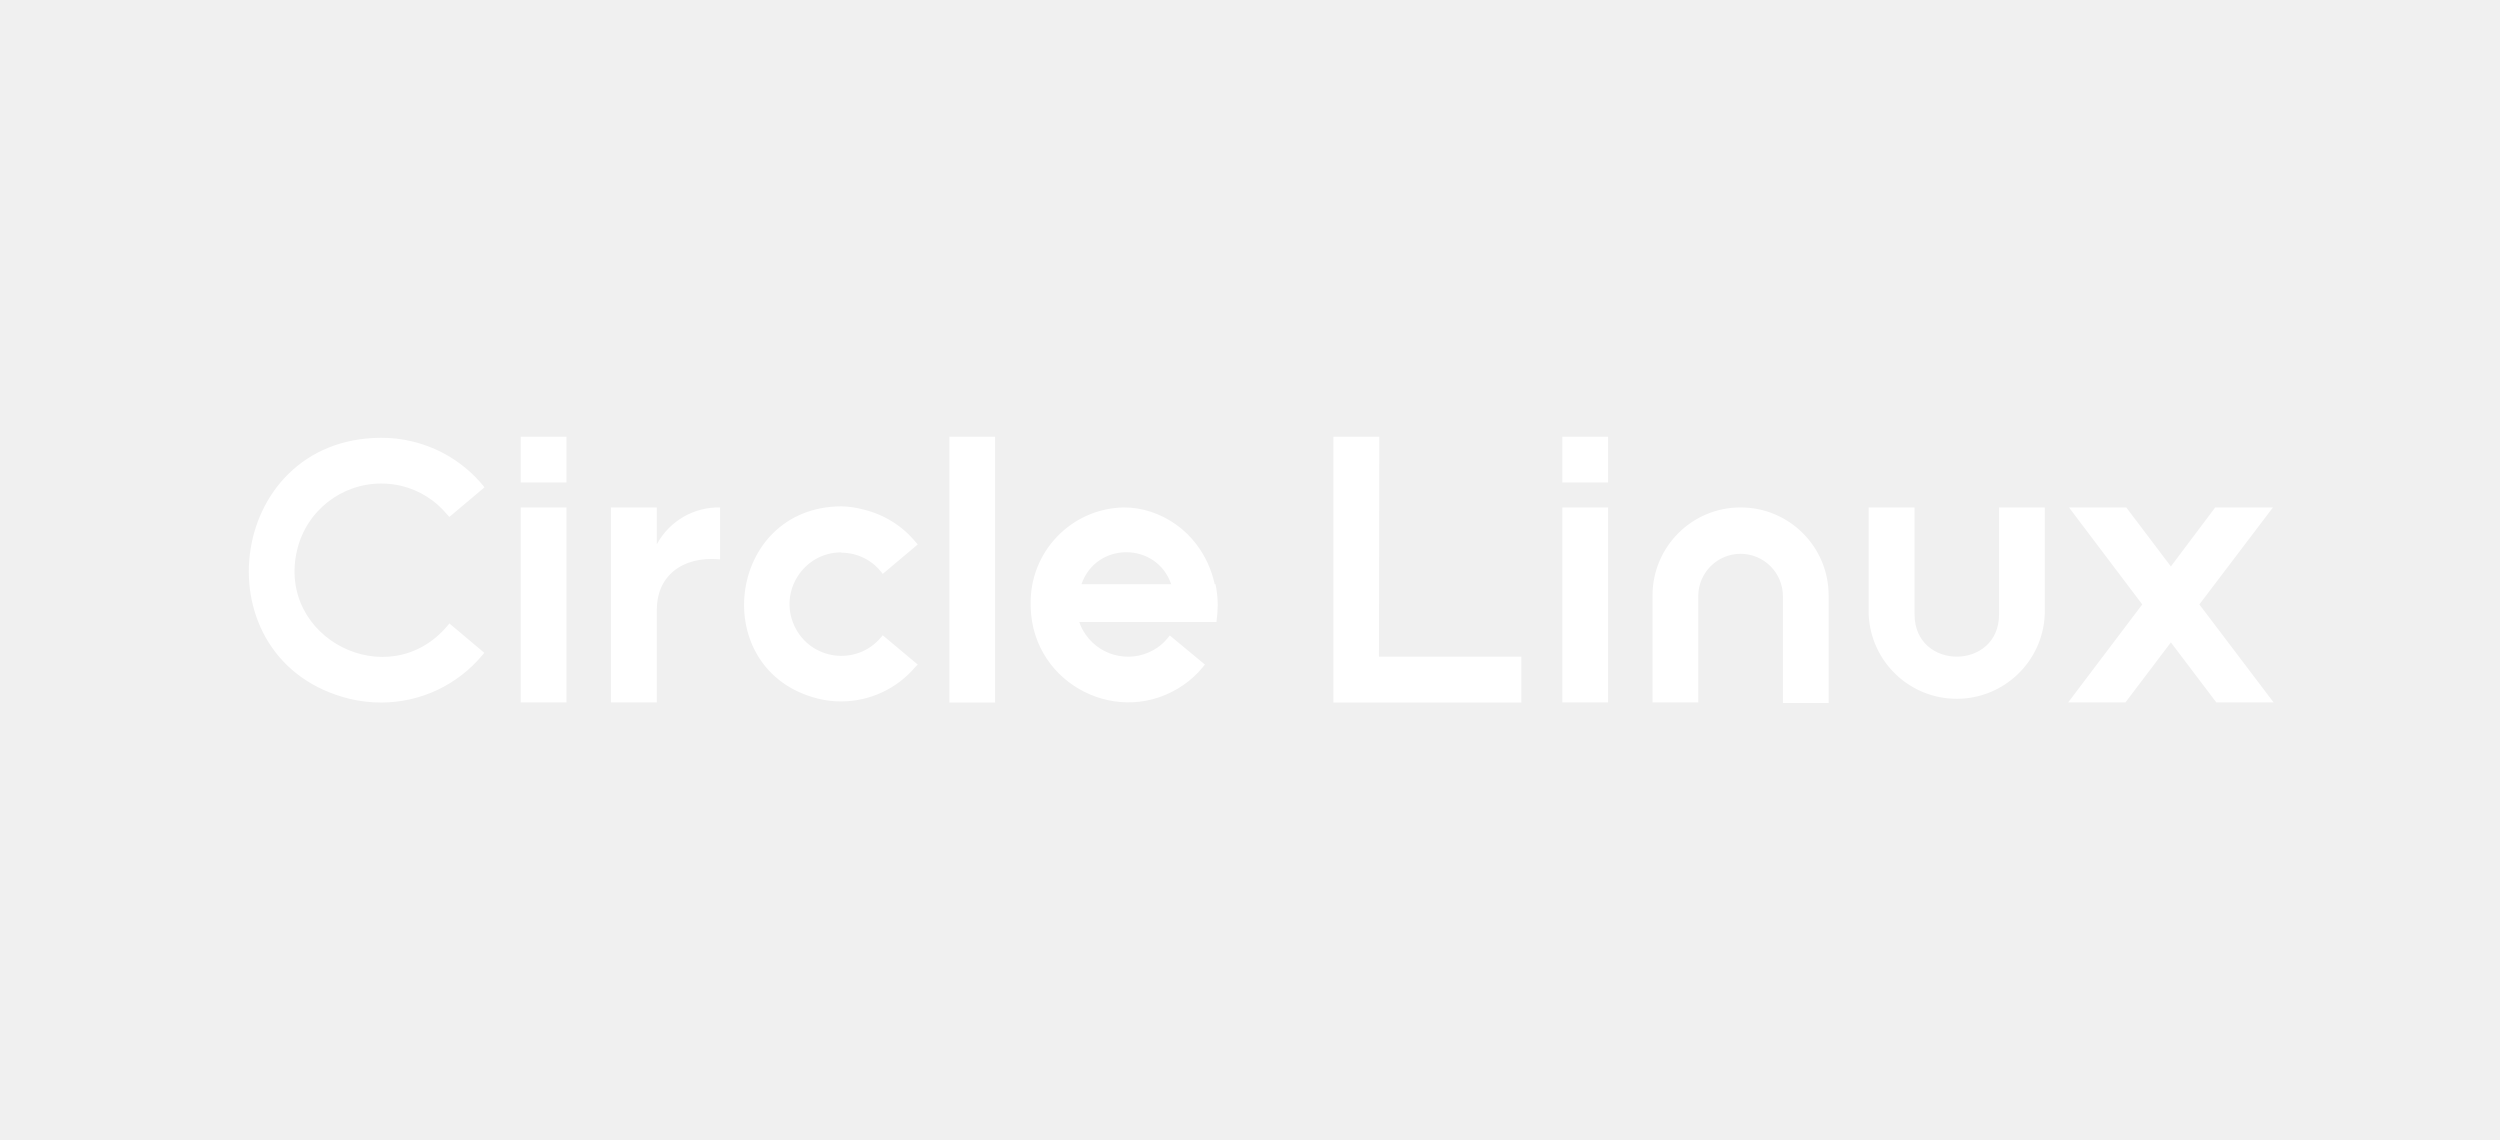
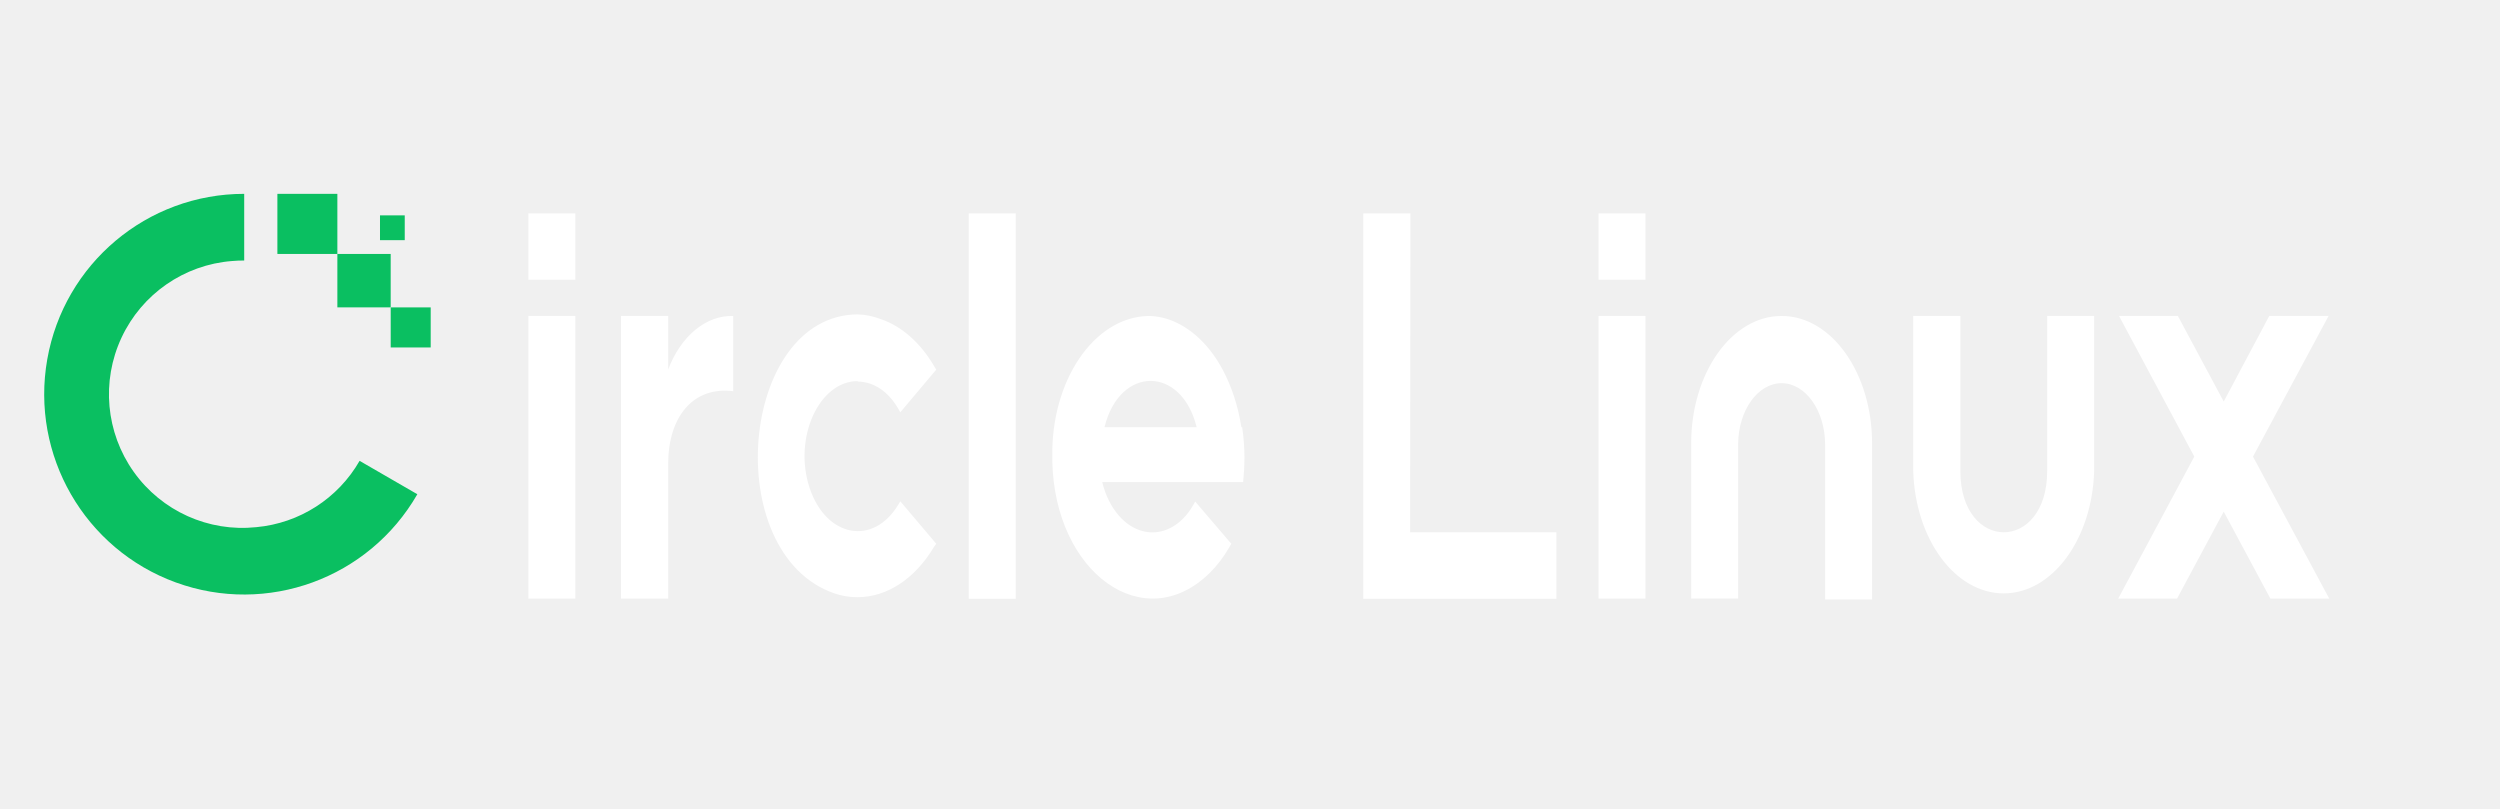
- <svg xmlns="http://www.w3.org/2000/svg" id="logo" viewBox="0 0 158 72" version="1.1">
+ <svg xmlns="http://www.w3.org/2000/svg" id="logo" viewBox="0 0 272 88" version="1.1" width="272" height="88">
  <defs id="defs4">
    <style id="style2">.cls-1{fill:none;}.cls-2{fill:#fff;}</style>
  </defs>
-   <rect class="cls-1" width="158" height="72" id="rect8" />
-   <path class="cls-2" d="m 18.78,34.75 c -1.34,5.606 5.782,9.204 9.5,4.8 l 0.12,-0.15 2.21,1.86 -0.12,0.14 c -1.577,1.896 -3.914,2.995 -6.38,3 -0.673,0.002 -1.345,-0.075 -2,-0.23 -9.589,-2.347 -7.921,-16.453 1.95,-16.5 0.674,-0.007 1.346,0.07 2,0.23 1.737,0.416 3.294,1.381 4.44,2.75 l 0.12,0.15 -2.22,1.87 -0.13,-0.14 c -0.741,-0.903 -1.755,-1.542 -2.89,-1.82 -0.419,-0.099 -0.849,-0.15 -1.28,-0.15 -2.53,-0.004 -4.732,1.729 -5.32,4.19 z m 34.38,0.18 c 0.259,8.9e-4 0.518,0.031 0.77,0.09 0.686,0.164 1.297,0.551 1.74,1.1 L 55.79,36.27 58,34.41 57.88,34.27 C 57.039,33.245 55.888,32.522 54.6,32.21 54.131,32.08 53.647,32.01 53.16,32 c -7.263,0.046 -8.492,10.419 -1.44,12.16 0.474,0.116 0.962,0.173 1.45,0.17 1.809,-0.004 3.525,-0.806 4.69,-2.19 L 58,42 55.79,40.15 55.67,40.29 C 54.127,42.117 51.209,41.724 50.204,39.553 49.2,37.383 50.789,34.904 53.18,34.91 Z M 32.91,30.49 H 35.8 V 27.6 h -2.89 z m 0,13.9 H 35.8 V 32.07 h -2.89 z m 65.83,-13.9 h 2.89 V 27.6 h -2.89 z m 0,13.9 h 2.89 V 32.07 H 98.74 Z M 60,44.4 h 2.89 V 27.6 H 60 Z m 16.82,-7.48 c 0.092,0.434 0.139,0.876 0.14,1.32 -0.003,0.358 -0.03,0.715 -0.08,1.07 h -8.67 c 0.095,0.281 0.229,0.547 0.4,0.79 1.03,1.482 3.067,1.85 4.55,0.82 0.245,-0.171 0.464,-0.376 0.65,-0.61 l 0.12,-0.15 2.22,1.84 -0.12,0.15 c -0.351,0.432 -0.762,0.813 -1.22,1.13 -4.018,2.789 -9.527,0.009 -9.67,-4.88 v -0.19 c -0.078,-3.314 2.546,-6.064 5.86,-6.14 0.595,-0.003 1.186,0.091 1.75,0.28 1.143,0.38 2.144,1.098 2.87,2.06 0.561,0.743 0.953,1.6 1.15,2.51 z m -2.8,0 c -0.932,-2.692 -4.738,-2.692 -5.67,0 z M 41.51,34.4 v -2.33 h -2.9 v 12.32 h 2.9 v -5.86 c 0,-2.07 1.54,-3.4 4,-3.18 v -3.28 c -1.665,-0.035 -3.209,0.865 -4,2.33 z m 45.66,-6.8 h -2.9 v 16.8 h 11.88 v -2.9 h -9 z M 110,32.07 v 0 c -3.071,0 -5.56,2.489 -5.56,5.56 v 6.76 h 2.89 v -6.76 c 0.027,-1.457 1.213,-2.625 2.67,-2.63 v 0 c 1.476,-1e-5 2.674,1.194 2.68,2.67 v 6.76 h 2.89 v -6.8 c 0,-3.075 -2.495,-5.566 -5.57,-5.56 z m 16.34,6.76 c 0,3.56 -5.34,3.56 -5.34,0 v -6.76 h -2.9 v 6.76 c 0.126,2.982 2.581,5.334 5.565,5.334 2.984,0 5.439,-2.352 5.565,-5.334 v -6.76 h -2.89 z m 17.31,-6.76 H 140 l -2.8,3.73 -2.82,-3.73 h -3.62 l 4.63,6.13 -4.68,6.19 h 3.62 l 2.87,-3.79 2.87,3.79 h 3.62 L 139,38.2 Z" id="path10" style="fill:#ffffff" />
+   <rect class="cls-1" width="158" height="72" id="rect8" x="0" y="16" style="fill:none" />
+   <path class="cls-2" d="m 93.302,41.515 c 0.459,0.002 0.915,0.078 1.362,0.225 1.213,0.41 2.295,1.375 3.077,2.745 l 0.212,0.374 3.909,-4.642 -0.212,-0.349 C 100.164,37.311 98.127,35.506 95.849,34.727 95.019,34.403 94.163,34.227 93.302,34.203 80.456,34.317 78.283,60.206 90.755,64.551 c 0.839,0.29 1.701,0.432 2.565,0.424 3.2,-0.011 6.234,-2.011 8.295,-5.466 l 0.248,-0.349 -3.909,-4.617 -0.212,0.349 c -2.729,4.56 -7.89,3.578 -9.667,-1.838 -1.777,-5.416 1.033,-11.604 5.263,-11.589 z M 57.487,30.434 h 5.111 v -7.213 h -5.111 z m 0,34.691 h 5.111 V 34.377 H 57.487 Z M 173.918,30.434 h 5.111 v -7.213 h -5.111 z m 0,34.691 h 5.111 V 34.377 h -5.111 z m -68.518,0.025 h 5.111 V 23.221 h -5.111 z m 29.749,-18.668 c 0.162,1.083 0.245,2.187 0.248,3.294 -0.004,0.894 -0.053,1.786 -0.141,2.67 h -15.334 c 0.168,0.702 0.406,1.366 0.707,1.972 1.822,3.7 5.425,4.616 8.047,2.047 0.433,-0.426 0.821,-0.939 1.15,-1.522 l 0.212,-0.374 3.926,4.592 -0.212,0.374 c -0.622,1.079 -1.348,2.028 -2.158,2.82 -7.106,6.96 -16.85,0.021 -17.103,-12.179 v -0.474 c -0.138,-8.271 4.503,-15.133 10.364,-15.324 1.052,-0.008 2.098,0.228 3.095,0.699 2.022,0.948 3.793,2.741 5.076,5.141 0.992,1.855 1.686,3.993 2.034,6.264 z m -4.952,0 c -1.648,-6.718 -8.381,-6.718 -10.028,0 z M 72.697,40.193 V 34.377 H 67.568 v 30.748 h 5.129 V 50.5 c 0,-5.166 2.724,-8.486 7.075,-7.937 v -8.186 c -2.944,-0.087 -5.676,2.158 -7.075,5.815 z M 153.454,23.221 h -5.129 v 41.929 h 21.012 V 57.912 h -15.918 z m 40.379,11.156 v 0 c -5.431,0 -9.834,6.213 -9.834,13.876 v 16.871 h 5.111 V 48.254 c 0.048,-3.636 2.146,-6.551 4.722,-6.564 v 0 c 2.611,-2.6e-5 4.73,2.979 4.74,6.664 v 16.871 h 5.111 V 48.254 c 0,-7.673 -4.413,-13.89 -9.851,-13.876 z m 28.9,16.871 c 0,8.885 -9.445,8.885 -9.445,0 V 34.377 h -5.129 v 16.871 c 0.224,7.442 4.564,13.312 9.843,13.312 5.279,0 9.619,-5.871 9.843,-13.312 V 34.377 h -5.111 z m 30.616,-16.871 h -6.456 l -4.952,9.309 -4.988,-9.309 h -6.403 l 8.189,15.299 -8.277,15.449 h 6.403 l 5.076,-9.459 5.076,9.459 h 6.403 l -8.295,-15.449 z" id="path10" style="fill:#ffffff;stroke-width:1" />
+   <g id="g909" transform="matrix(0.2935437,0,0,0.2941404,26.7286,15.59005)" style="stroke-width:0.48">
+     <rect id="rect885" height="170" width="170" class="cls-1" x="-88.062" y="7.811" style="fill:none;stroke-width:0.48" />
+     <rect id="rect887" height="22.23" width="22.23" y="18.701" x="11.758" class="cls-2" style="fill:#0abf61;stroke-width:0.48" />
+     <rect id="rect889" height="19.76" width="19.76" y="40.931" x="33.988" class="cls-2" style="fill:#0abf61;stroke-width:0.48" />
+     <rect id="rect891" height="9.17" width="9.17" y="26.661" x="49.788" class="cls-2" style="fill:#0abf61;stroke-width:0.48" />
+     <rect id="rect893" height="14.82" width="14.82" y="60.701" x="53.758" class="cls-2" style="fill:#0abf61;stroke-width:0.48" />
+     <path id="path895" d="M 3.938,141.991 A 49.43,49.43 0 1 1 -5.062,43.551 c 1.52,-0.14 3,-0.19 4.52,-0.19 v -24.66 A 74.1,74.1 0 1 0 63.628,129.811 l -21.4,-12.35 a 49.32,49.32 0 0 1 -38.29,24.53 z" class="cls-2" style="fill:#0abf61;stroke-width:0.48" />
+   </g>
</svg>
